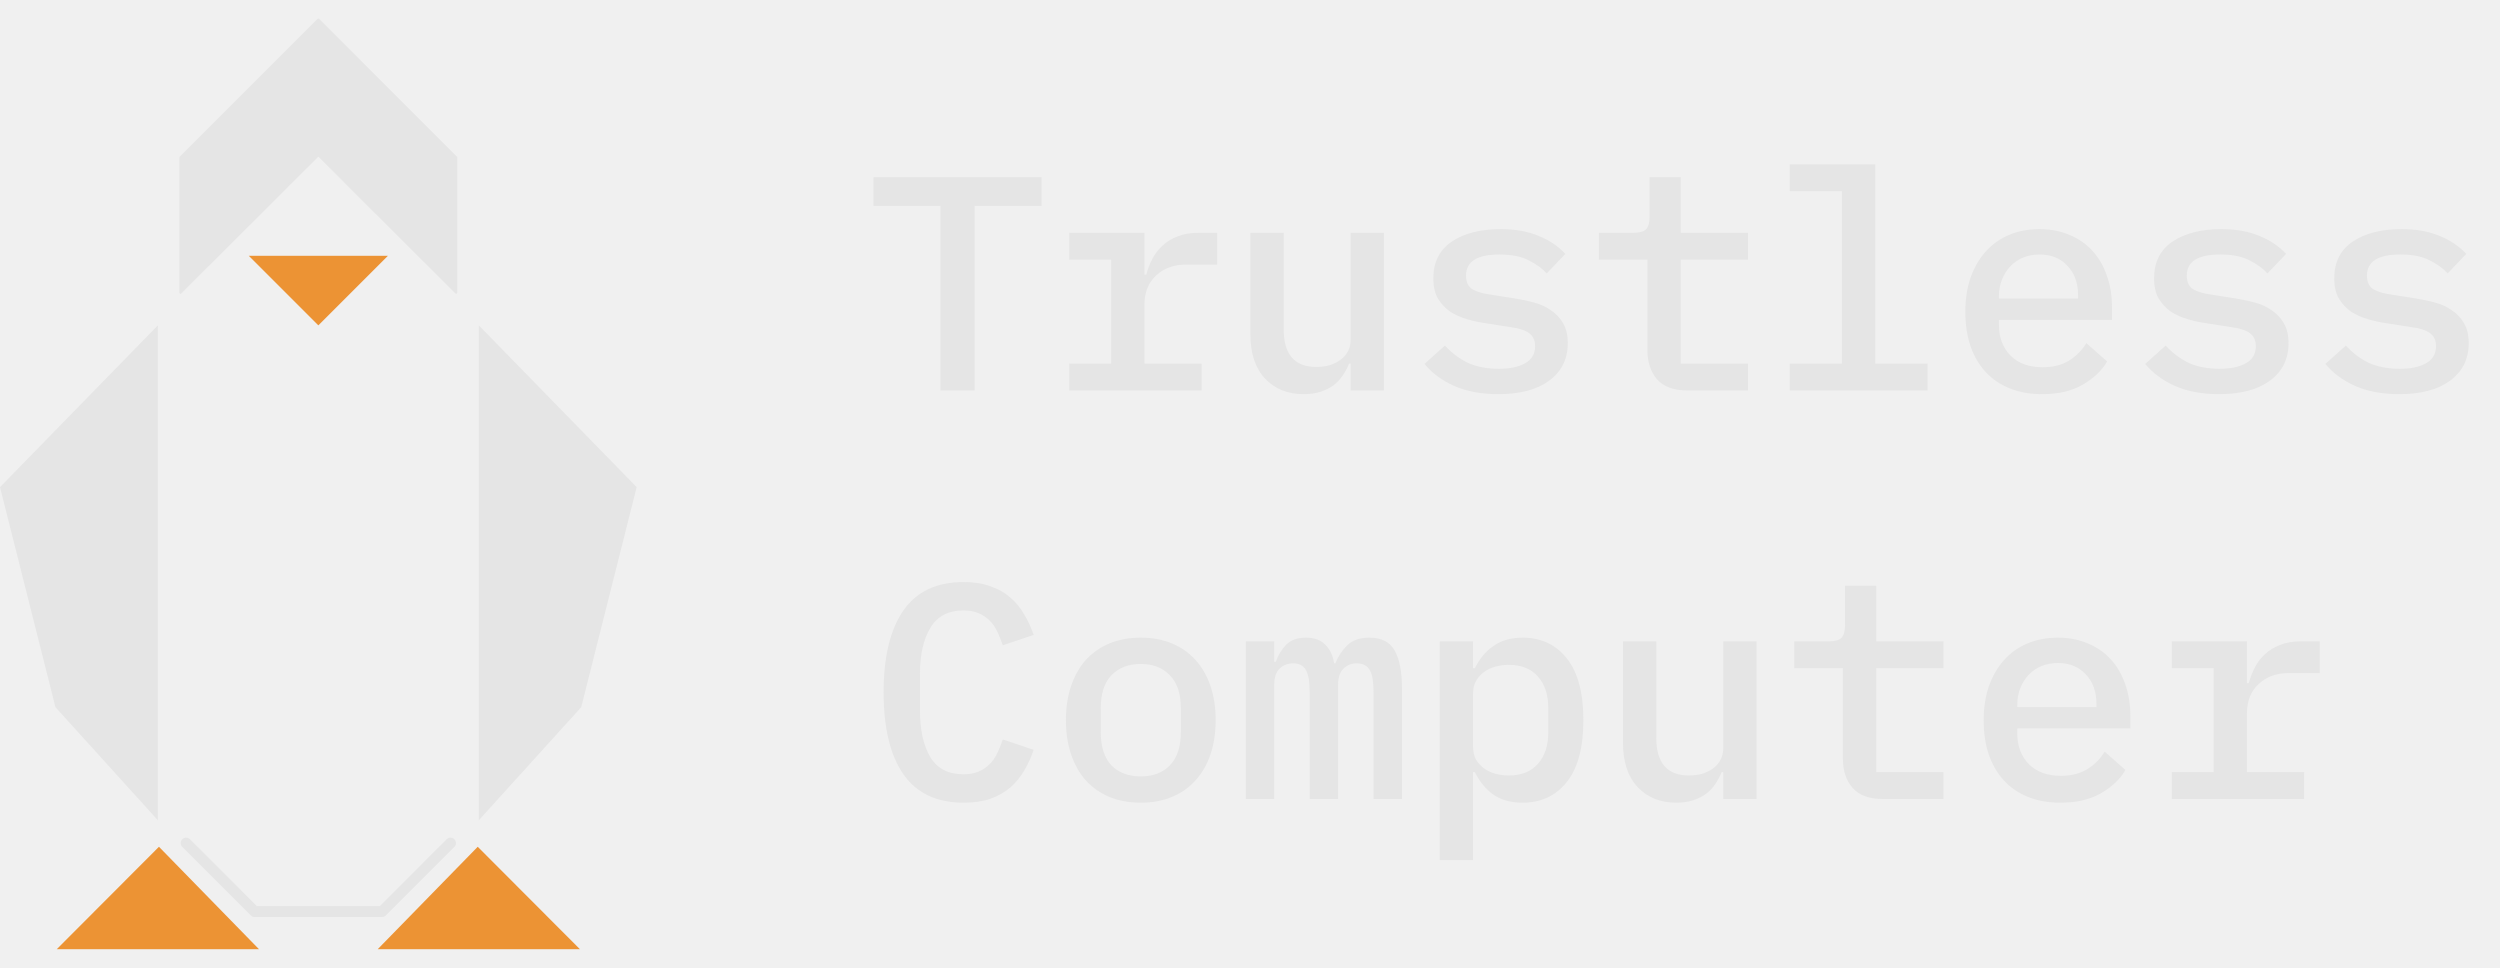
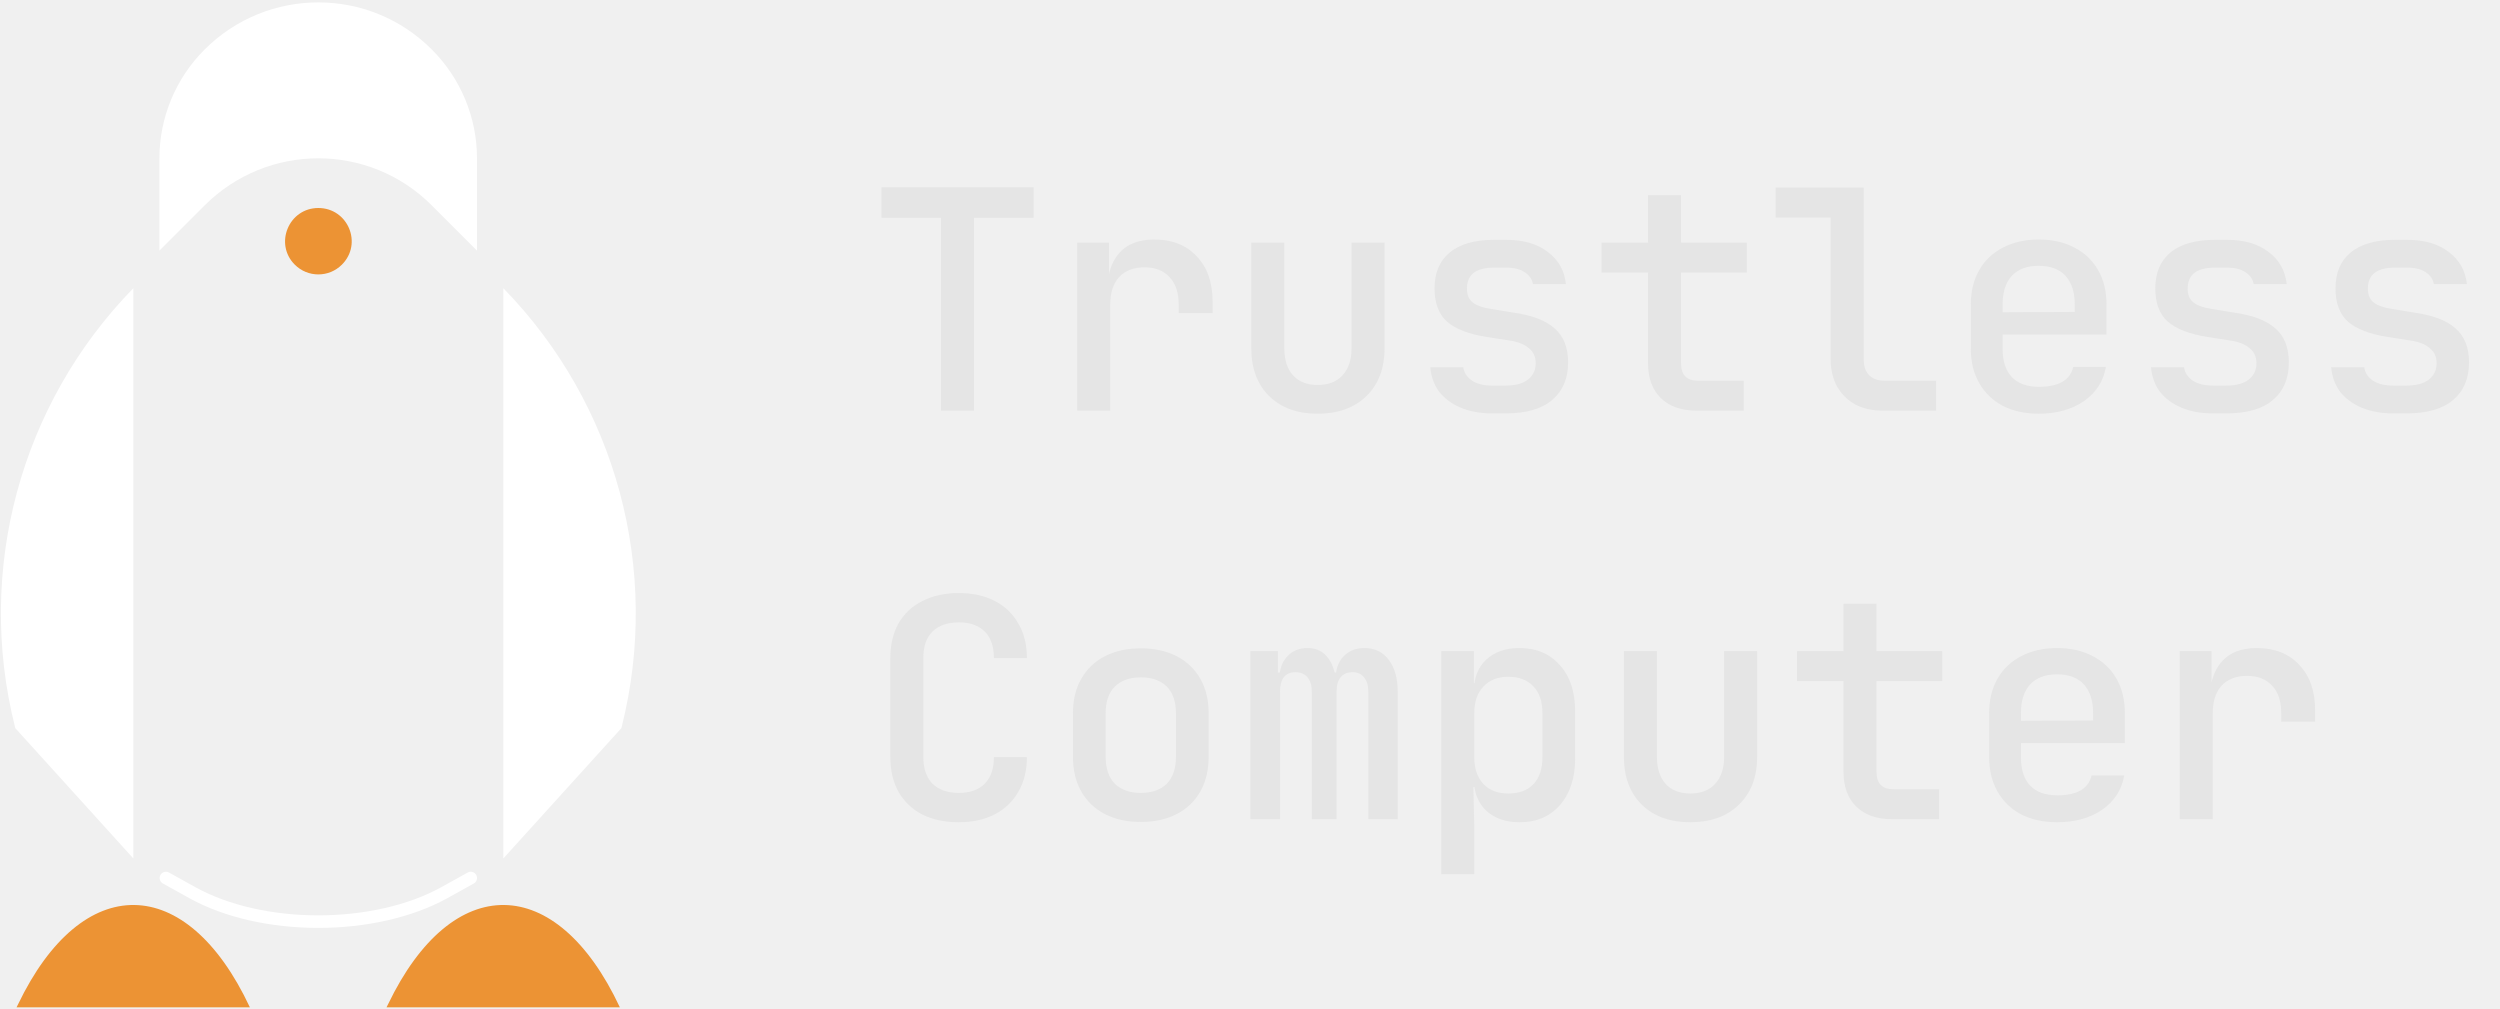
- <svg xmlns="http://www.w3.org/2000/svg" width="124" height="48" viewBox="0 0 124 48" fill="none">
-   <path d="M7.884 42L2.815 47.08H12.845L7.884 42Z" fill="#EC9334" />
-   <path d="M23.695 42L28.764 47.08H18.734L23.695 42Z" fill="#EC9334" />
-   <path d="M12.339 12.687L15.79 16.138L19.241 12.687H12.339Z" fill="#EC9334" />
-   <path d="M15.79 0.974L8.952 7.812V14.52L15.79 7.693L22.627 14.52V7.812L15.79 0.974Z" fill="#E5E5E5" />
-   <path fill-rule="evenodd" clip-rule="evenodd" d="M15.79 0.92C15.804 0.92 15.818 0.926 15.828 0.936L22.666 7.773C22.676 7.784 22.681 7.797 22.681 7.812V14.52C22.681 14.542 22.668 14.561 22.648 14.57C22.628 14.578 22.605 14.573 22.589 14.558L15.79 7.769L8.99 14.558C8.975 14.573 8.951 14.578 8.931 14.57C8.911 14.561 8.898 14.542 8.898 14.52V7.812C8.898 7.797 8.904 7.784 8.914 7.773L15.752 0.936C15.762 0.926 15.775 0.92 15.79 0.92ZM15.79 1.05L9.006 7.834V14.39L15.752 7.655C15.773 7.634 15.807 7.634 15.828 7.655L22.573 14.39V7.834L15.79 1.05Z" fill="#E5E5E5" />
-   <path d="M23.749 16.138L31.579 24.162L28.829 35.076L23.749 40.685V16.138Z" fill="#E5E5E5" />
-   <path d="M7.83 16.138L0 24.162L2.75 35.076L7.83 40.685V16.138Z" fill="#E5E5E5" />
-   <path fill-rule="evenodd" clip-rule="evenodd" d="M9.041 41.626C9.147 41.521 9.317 41.521 9.423 41.626L12.741 44.945H18.838L22.156 41.626C22.261 41.521 22.432 41.521 22.537 41.626C22.643 41.732 22.643 41.902 22.537 42.008L19.14 45.405C19.09 45.456 19.021 45.484 18.949 45.484H12.629C12.558 45.484 12.489 45.456 12.439 45.405L9.041 42.008C8.936 41.902 8.936 41.732 9.041 41.626Z" fill="#E5E5E5" />
-   <path d="M48.343 10.213V19.368H46.646V10.213H43.326V8.788H51.663V10.213H48.343ZM53.036 18.035H55.113V12.881H53.036V11.547H56.765V13.624H56.856C56.927 13.351 57.028 13.088 57.159 12.835C57.291 12.583 57.458 12.366 57.66 12.184C57.862 11.992 58.109 11.84 58.402 11.729C58.695 11.608 59.039 11.547 59.433 11.547H60.373V13.123H58.827C58.221 13.123 57.725 13.305 57.341 13.669C56.957 14.023 56.765 14.503 56.765 15.109V18.035H59.6V19.368H53.036V18.035ZM66.991 18.035H66.915C66.834 18.237 66.728 18.434 66.597 18.626C66.476 18.808 66.324 18.969 66.142 19.111C65.96 19.242 65.748 19.348 65.505 19.429C65.263 19.51 64.98 19.55 64.657 19.55C63.868 19.55 63.232 19.293 62.747 18.777C62.262 18.262 62.019 17.529 62.019 16.579V11.547H63.671V16.337C63.671 17.58 64.212 18.201 65.293 18.201C65.505 18.201 65.713 18.176 65.915 18.125C66.117 18.065 66.299 17.979 66.46 17.868C66.622 17.757 66.749 17.62 66.839 17.459C66.941 17.287 66.991 17.085 66.991 16.852V11.547H68.643V19.368H66.991V18.035ZM74.322 19.55C73.473 19.55 72.74 19.414 72.124 19.141C71.517 18.868 71.027 18.504 70.653 18.05L71.669 17.14C72.012 17.514 72.396 17.802 72.821 18.004C73.255 18.196 73.766 18.292 74.352 18.292C74.887 18.292 75.317 18.201 75.64 18.019C75.974 17.837 76.14 17.555 76.14 17.171C76.14 17.009 76.11 16.872 76.049 16.761C75.989 16.65 75.903 16.559 75.792 16.488C75.681 16.418 75.549 16.362 75.398 16.322C75.256 16.281 75.105 16.251 74.943 16.231L73.7 16.034C73.397 15.993 73.089 15.928 72.775 15.837C72.462 15.746 72.179 15.619 71.927 15.458C71.684 15.286 71.482 15.069 71.32 14.806C71.169 14.543 71.093 14.21 71.093 13.806C71.093 13.007 71.396 12.401 72.002 11.986C72.619 11.572 73.427 11.365 74.428 11.365C75.155 11.365 75.782 11.476 76.307 11.698C76.843 11.911 77.287 12.209 77.641 12.593L76.716 13.563C76.514 13.331 76.226 13.118 75.852 12.926C75.479 12.724 74.983 12.623 74.367 12.623C73.266 12.623 72.715 12.972 72.715 13.669C72.715 14.002 72.831 14.235 73.063 14.366C73.306 14.488 73.589 14.568 73.912 14.609L75.155 14.806C75.468 14.856 75.777 14.922 76.08 15.003C76.393 15.084 76.671 15.21 76.913 15.382C77.166 15.544 77.368 15.756 77.52 16.018C77.681 16.281 77.762 16.615 77.762 17.019C77.762 17.807 77.454 18.429 76.838 18.883C76.231 19.328 75.393 19.55 74.322 19.55ZM83.713 19.368C83.026 19.368 82.521 19.186 82.198 18.823C81.874 18.449 81.713 17.969 81.713 17.383V12.881H79.302V11.547H81.015C81.308 11.547 81.516 11.491 81.637 11.38C81.758 11.259 81.819 11.047 81.819 10.744V8.788H83.365V11.547H86.7V12.881H83.365V18.035H86.7V19.368H83.713ZM88.77 18.035H91.362V9.485H88.77V8.152H93.014V18.035H95.606V19.368H88.77V18.035ZM101.285 19.55C100.689 19.55 100.153 19.454 99.678 19.262C99.203 19.07 98.804 18.797 98.481 18.444C98.157 18.09 97.91 17.666 97.738 17.171C97.566 16.665 97.48 16.099 97.48 15.473C97.48 14.846 97.566 14.28 97.738 13.775C97.92 13.27 98.167 12.84 98.481 12.487C98.804 12.123 99.193 11.845 99.648 11.653C100.102 11.461 100.608 11.365 101.164 11.365C101.709 11.365 102.204 11.461 102.649 11.653C103.094 11.835 103.473 12.098 103.786 12.441C104.099 12.785 104.337 13.194 104.498 13.669C104.67 14.144 104.756 14.669 104.756 15.245V15.867H99.147V16.125C99.147 16.741 99.34 17.246 99.724 17.64C100.108 18.024 100.638 18.216 101.315 18.216C101.82 18.216 102.25 18.11 102.604 17.898C102.967 17.676 103.26 17.383 103.483 17.019L104.513 17.928C104.251 18.383 103.846 18.767 103.301 19.08C102.765 19.394 102.093 19.55 101.285 19.55ZM101.164 12.623C100.87 12.623 100.598 12.674 100.345 12.775C100.102 12.876 99.89 13.022 99.708 13.214C99.537 13.396 99.4 13.614 99.299 13.866C99.198 14.119 99.147 14.397 99.147 14.7V14.806H103.073V14.654C103.073 14.038 102.897 13.548 102.543 13.184C102.199 12.81 101.74 12.623 101.164 12.623ZM110.07 19.55C109.222 19.55 108.489 19.414 107.873 19.141C107.266 18.868 106.776 18.504 106.402 18.05L107.418 17.14C107.761 17.514 108.145 17.802 108.57 18.004C109.004 18.196 109.515 18.292 110.101 18.292C110.636 18.292 111.066 18.201 111.389 18.019C111.723 17.837 111.889 17.555 111.889 17.171C111.889 17.009 111.859 16.872 111.798 16.761C111.738 16.65 111.652 16.559 111.541 16.488C111.43 16.418 111.298 16.362 111.147 16.322C111.005 16.281 110.854 16.251 110.692 16.231L109.449 16.034C109.146 15.993 108.838 15.928 108.524 15.837C108.211 15.746 107.928 15.619 107.676 15.458C107.433 15.286 107.231 15.069 107.069 14.806C106.918 14.543 106.842 14.21 106.842 13.806C106.842 13.007 107.145 12.401 107.751 11.986C108.368 11.572 109.176 11.365 110.177 11.365C110.904 11.365 111.531 11.476 112.056 11.698C112.592 11.911 113.036 12.209 113.39 12.593L112.465 13.563C112.263 13.331 111.975 13.118 111.601 12.926C111.228 12.724 110.732 12.623 110.116 12.623C109.014 12.623 108.464 12.972 108.464 13.669C108.464 14.002 108.58 14.235 108.812 14.366C109.055 14.488 109.338 14.568 109.661 14.609L110.904 14.806C111.217 14.856 111.526 14.922 111.829 15.003C112.142 15.084 112.42 15.21 112.662 15.382C112.915 15.544 113.117 15.756 113.269 16.018C113.43 16.281 113.511 16.615 113.511 17.019C113.511 17.807 113.203 18.429 112.587 18.883C111.98 19.328 111.142 19.55 110.07 19.55ZM119.008 19.55C118.159 19.55 117.426 19.414 116.81 19.141C116.203 18.868 115.713 18.504 115.339 18.05L116.355 17.14C116.699 17.514 117.083 17.802 117.507 18.004C117.942 18.196 118.452 18.292 119.038 18.292C119.574 18.292 120.003 18.201 120.326 18.019C120.66 17.837 120.827 17.555 120.827 17.171C120.827 17.009 120.796 16.872 120.736 16.761C120.675 16.65 120.589 16.559 120.478 16.488C120.367 16.418 120.235 16.362 120.084 16.322C119.942 16.281 119.791 16.251 119.629 16.231L118.386 16.034C118.083 15.993 117.775 15.928 117.462 15.837C117.148 15.746 116.865 15.619 116.613 15.458C116.37 15.286 116.168 15.069 116.006 14.806C115.855 14.543 115.779 14.21 115.779 13.806C115.779 13.007 116.082 12.401 116.689 11.986C117.305 11.572 118.113 11.365 119.114 11.365C119.841 11.365 120.468 11.476 120.993 11.698C121.529 11.911 121.974 12.209 122.327 12.593L121.403 13.563C121.201 13.331 120.913 13.118 120.539 12.926C120.165 12.724 119.67 12.623 119.053 12.623C117.952 12.623 117.401 12.972 117.401 13.669C117.401 14.002 117.517 14.235 117.75 14.366C117.992 14.488 118.275 14.568 118.598 14.609L119.841 14.806C120.155 14.856 120.463 14.922 120.766 15.003C121.079 15.084 121.357 15.21 121.6 15.382C121.852 15.544 122.054 15.756 122.206 16.018C122.368 16.281 122.449 16.615 122.449 17.019C122.449 17.807 122.14 18.429 121.524 18.883C120.918 19.328 120.079 19.55 119.008 19.55Z" fill="#E5E5E5" />
-   <path d="M47.798 39.813C46.454 39.813 45.453 39.339 44.797 38.389C44.15 37.439 43.826 36.09 43.826 34.342C43.826 32.593 44.15 31.244 44.797 30.294C45.453 29.344 46.454 28.869 47.798 28.869C48.313 28.869 48.758 28.94 49.132 29.082C49.516 29.213 49.844 29.4 50.117 29.642C50.39 29.875 50.617 30.153 50.799 30.476C50.991 30.79 51.148 31.128 51.269 31.492L49.738 32.007C49.657 31.765 49.566 31.537 49.465 31.325C49.364 31.113 49.238 30.931 49.086 30.779C48.935 30.628 48.753 30.506 48.541 30.416C48.338 30.325 48.086 30.279 47.783 30.279C47.035 30.279 46.489 30.567 46.146 31.143C45.802 31.709 45.63 32.477 45.63 33.447V35.236C45.63 36.206 45.802 36.979 46.146 37.555C46.489 38.121 47.035 38.404 47.783 38.404C48.086 38.404 48.338 38.358 48.541 38.267C48.753 38.176 48.935 38.055 49.086 37.904C49.238 37.752 49.364 37.57 49.465 37.358C49.566 37.146 49.657 36.918 49.738 36.676L51.269 37.191C51.148 37.555 50.991 37.898 50.799 38.222C50.617 38.535 50.39 38.813 50.117 39.056C49.844 39.288 49.516 39.475 49.132 39.616C48.758 39.748 48.313 39.813 47.798 39.813ZM56.583 39.813C56.007 39.813 55.487 39.718 55.022 39.526C54.567 39.334 54.178 39.061 53.855 38.707C53.542 38.353 53.299 37.924 53.127 37.419C52.956 36.913 52.87 36.347 52.87 35.721C52.87 35.094 52.956 34.528 53.127 34.023C53.299 33.518 53.542 33.088 53.855 32.735C54.178 32.381 54.567 32.108 55.022 31.916C55.487 31.724 56.007 31.628 56.583 31.628C57.159 31.628 57.675 31.724 58.13 31.916C58.594 32.108 58.983 32.381 59.297 32.735C59.62 33.088 59.868 33.518 60.039 34.023C60.211 34.528 60.297 35.094 60.297 35.721C60.297 36.347 60.211 36.913 60.039 37.419C59.868 37.924 59.62 38.353 59.297 38.707C58.983 39.061 58.594 39.334 58.13 39.526C57.675 39.718 57.159 39.813 56.583 39.813ZM56.583 38.51C57.19 38.51 57.67 38.328 58.023 37.964C58.387 37.59 58.569 37.04 58.569 36.312V35.13C58.569 34.402 58.387 33.856 58.023 33.493C57.67 33.119 57.19 32.932 56.583 32.932C55.977 32.932 55.492 33.119 55.128 33.493C54.775 33.856 54.598 34.402 54.598 35.13V36.312C54.598 37.04 54.775 37.59 55.128 37.964C55.492 38.328 55.977 38.51 56.583 38.51ZM61.792 39.632V31.81H63.202V32.826H63.277C63.399 32.492 63.57 32.209 63.793 31.977C64.025 31.744 64.353 31.628 64.778 31.628C65.192 31.628 65.511 31.744 65.733 31.977C65.965 32.199 66.112 32.507 66.172 32.901H66.233C66.375 32.548 66.572 32.25 66.824 32.007C67.077 31.755 67.441 31.628 67.916 31.628C68.522 31.628 68.941 31.84 69.174 32.265C69.416 32.689 69.537 33.311 69.537 34.129V39.632H68.128V34.342C68.128 33.796 68.062 33.422 67.931 33.22C67.799 33.008 67.587 32.901 67.294 32.901C67.031 32.901 66.809 32.992 66.627 33.174C66.455 33.346 66.37 33.609 66.37 33.962V39.632H64.96V34.342C64.96 33.796 64.894 33.422 64.763 33.22C64.641 33.008 64.434 32.901 64.141 32.901C63.868 32.901 63.641 32.992 63.459 33.174C63.287 33.346 63.202 33.609 63.202 33.962V39.632H61.792ZM71.411 31.81H73.063V33.144H73.154C73.387 32.669 73.695 32.3 74.079 32.038C74.463 31.765 74.943 31.628 75.519 31.628C76.439 31.628 77.171 31.972 77.717 32.659C78.263 33.346 78.535 34.367 78.535 35.721C78.535 37.075 78.263 38.096 77.717 38.783C77.171 39.47 76.439 39.813 75.519 39.813C74.943 39.813 74.463 39.682 74.079 39.419C73.695 39.147 73.387 38.773 73.154 38.298H73.063V42.663H71.411V31.81ZM74.837 38.464C75.463 38.464 75.943 38.272 76.277 37.888C76.62 37.504 76.792 36.994 76.792 36.358V35.084C76.792 34.448 76.62 33.937 76.277 33.553C75.943 33.169 75.463 32.977 74.837 32.977C74.594 32.977 74.367 33.008 74.155 33.068C73.943 33.129 73.756 33.22 73.594 33.341C73.432 33.462 73.301 33.614 73.2 33.796C73.109 33.968 73.063 34.175 73.063 34.417V37.024C73.063 37.267 73.109 37.479 73.2 37.661C73.301 37.833 73.432 37.979 73.594 38.101C73.756 38.222 73.943 38.313 74.155 38.373C74.367 38.434 74.594 38.464 74.837 38.464ZM85.472 38.298H85.396C85.315 38.5 85.209 38.697 85.078 38.889C84.956 39.071 84.805 39.232 84.623 39.374C84.441 39.505 84.229 39.611 83.986 39.692C83.744 39.773 83.461 39.813 83.138 39.813C82.349 39.813 81.713 39.556 81.228 39.04C80.743 38.525 80.5 37.792 80.5 36.843V31.81H82.152V36.6C82.152 37.843 82.693 38.464 83.774 38.464C83.986 38.464 84.194 38.439 84.396 38.389C84.598 38.328 84.78 38.242 84.941 38.131C85.103 38.02 85.229 37.883 85.32 37.722C85.421 37.55 85.472 37.348 85.472 37.115V31.81H87.124V39.632H85.472V38.298ZM93.409 39.632C92.721 39.632 92.216 39.45 91.893 39.086C91.569 38.712 91.408 38.232 91.408 37.646V33.144H88.998V31.81H90.71C91.004 31.81 91.211 31.755 91.332 31.643C91.453 31.522 91.514 31.31 91.514 31.007V29.051H93.06V31.81H96.395V33.144H93.06V38.298H96.395V39.632H93.409ZM102.194 39.813C101.598 39.813 101.062 39.718 100.588 39.526C100.113 39.334 99.713 39.061 99.39 38.707C99.067 38.353 98.819 37.929 98.647 37.434C98.475 36.928 98.39 36.362 98.39 35.736C98.39 35.109 98.475 34.544 98.647 34.038C98.829 33.533 99.077 33.104 99.39 32.75C99.713 32.386 100.102 32.108 100.557 31.916C101.012 31.724 101.517 31.628 102.073 31.628C102.619 31.628 103.114 31.724 103.558 31.916C104.003 32.098 104.382 32.361 104.695 32.704C105.009 33.048 105.246 33.457 105.408 33.932C105.58 34.407 105.665 34.933 105.665 35.509V36.13H100.057V36.388C100.057 37.004 100.249 37.51 100.633 37.904C101.017 38.288 101.548 38.48 102.225 38.48C102.73 38.48 103.159 38.373 103.513 38.161C103.877 37.939 104.17 37.646 104.392 37.282L105.423 38.192C105.16 38.646 104.756 39.03 104.21 39.344C103.675 39.657 103.003 39.813 102.194 39.813ZM102.073 32.886C101.78 32.886 101.507 32.937 101.254 33.038C101.012 33.139 100.8 33.285 100.618 33.477C100.446 33.659 100.31 33.877 100.209 34.129C100.108 34.382 100.057 34.66 100.057 34.963V35.069H103.983V34.917C103.983 34.301 103.806 33.811 103.452 33.447C103.109 33.073 102.649 32.886 102.073 32.886ZM107.721 38.298H109.798V33.144H107.721V31.81H111.45V33.887H111.541C111.612 33.614 111.713 33.351 111.844 33.099C111.975 32.846 112.142 32.629 112.344 32.447C112.546 32.255 112.794 32.103 113.087 31.992C113.38 31.871 113.724 31.81 114.118 31.81H115.057V33.386H113.511C112.905 33.386 112.41 33.568 112.026 33.932C111.642 34.286 111.45 34.766 111.45 35.372V38.298H114.284V39.632H107.721V38.298Z" fill="#E5E5E5" />
+ <svg xmlns="http://www.w3.org/2000/svg" width="124" height="50" viewBox="0 0 124 50" fill="none">
+   <g clip-path="url(#clip0_6961_4989)">
+     <path d="M0.895 49.816L0.82 49.965H12.395C9.25 43.251 4.078 43.189 0.895 49.816Z" fill="#EC9334" />
+     <path d="M19.246 49.816L19.171 49.965H30.746C27.601 43.251 22.429 43.189 19.246 49.816Z" fill="#EC9334" />
+     <path d="M14.621 13.127C15.267 13.773 16.312 13.773 16.958 13.127C18.003 12.082 17.256 10.317 15.79 10.317C14.322 10.317 13.589 12.095 14.621 13.127Z" fill="#EC9334" />
+     <path d="M10.145 2.46C8.715 3.889 7.907 5.829 7.907 7.855V12.431L10.145 10.193C13.266 7.072 18.313 7.072 21.422 10.193L23.659 12.431V7.855C23.659 5.829 22.851 3.889 21.422 2.46C18.313 -0.661 13.266 -0.661 10.145 2.46Z" fill="white" />
+     <path d="M24.965 14.295C30.572 20.039 32.797 28.282 30.833 36.065L30.821 36.115L24.965 42.58V14.295Z" fill="white" />
+     <path d="M6.614 14.295C1.007 20.039 -1.218 28.282 0.746 36.065L0.758 36.115L6.614 42.58V14.295Z" fill="white" />
+     <path d="M23.349 43.549C23.349 43.549 22.341 44.109 22.006 44.295C20.352 45.203 18.114 45.713 15.79 45.713C13.452 45.713 11.227 45.203 9.573 44.295C9.238 44.109 8.23 43.549 8.23 43.549" stroke="white" stroke-width="0.622" stroke-miterlimit="10" stroke-linecap="round" stroke-linejoin="round" />
+   </g>
+   <path d="M46.676 20.368V10.804H43.72V9.288H51.269V10.804H48.313V20.368H46.676ZM53.431 20.368V12.032H55.007V13.623H55.401L54.901 14.608C54.901 13.709 55.098 13.032 55.492 12.577C55.886 12.112 56.472 11.88 57.25 11.88C58.14 11.88 58.842 12.158 59.357 12.714C59.883 13.259 60.146 14.012 60.146 14.972V15.533H58.463V15.109C58.463 14.512 58.311 14.058 58.008 13.744C57.715 13.421 57.301 13.259 56.765 13.259C56.23 13.259 55.81 13.421 55.507 13.744C55.214 14.068 55.068 14.523 55.068 15.109V20.368H53.431ZM65.354 20.52C64.353 20.52 63.555 20.232 62.959 19.656C62.363 19.07 62.065 18.277 62.065 17.276V12.032H63.702V17.276C63.702 17.852 63.848 18.302 64.141 18.625C64.434 18.939 64.839 19.095 65.354 19.095C65.879 19.095 66.289 18.939 66.582 18.625C66.885 18.302 67.037 17.852 67.037 17.276V12.032H68.674V17.276C68.674 18.277 68.37 19.07 67.764 19.656C67.168 20.232 66.365 20.52 65.354 20.52ZM74.018 20.505C73.422 20.505 72.897 20.409 72.442 20.217C71.997 20.025 71.644 19.762 71.381 19.429C71.128 19.085 70.982 18.681 70.941 18.216H72.578C72.619 18.489 72.765 18.711 73.018 18.883C73.271 19.045 73.604 19.125 74.018 19.125H74.67C75.165 19.125 75.539 19.024 75.792 18.822C76.044 18.62 76.171 18.352 76.171 18.019C76.171 17.696 76.055 17.443 75.822 17.261C75.6 17.069 75.266 16.943 74.822 16.882L73.746 16.715C72.856 16.574 72.199 16.321 71.775 15.957C71.361 15.584 71.153 15.033 71.153 14.305C71.153 13.537 71.401 12.946 71.896 12.532C72.401 12.107 73.144 11.895 74.124 11.895H74.7C75.57 11.895 76.262 12.097 76.777 12.502C77.303 12.896 77.601 13.426 77.671 14.093H76.034C75.994 13.851 75.858 13.653 75.625 13.502C75.403 13.35 75.095 13.274 74.7 13.274H74.124C73.65 13.274 73.301 13.366 73.079 13.547C72.866 13.719 72.76 13.977 72.76 14.32C72.76 14.624 72.856 14.851 73.048 15.002C73.24 15.154 73.538 15.26 73.943 15.321L75.049 15.503C75.989 15.634 76.676 15.897 77.111 16.291C77.555 16.675 77.778 17.236 77.778 17.974C77.778 18.772 77.515 19.393 76.989 19.838C76.474 20.282 75.701 20.505 74.67 20.505H74.018ZM84.153 20.368C83.395 20.368 82.804 20.161 82.38 19.747C81.955 19.333 81.743 18.757 81.743 18.019V13.517H79.439V12.032H81.743V9.682H83.38V12.032H86.639V13.517H83.38V18.019C83.38 18.595 83.658 18.883 84.214 18.883H86.487V20.368H84.153ZM93.378 20.368C92.863 20.368 92.413 20.267 92.029 20.065C91.645 19.853 91.342 19.555 91.12 19.171C90.908 18.787 90.801 18.342 90.801 17.837V10.789H88.073V9.303H92.439V17.837C92.439 18.16 92.529 18.418 92.711 18.61C92.893 18.792 93.141 18.883 93.454 18.883H96.031V20.368H93.378ZM101.118 20.52C100.441 20.52 99.845 20.389 99.329 20.126C98.824 19.853 98.435 19.474 98.162 18.989C97.889 18.504 97.753 17.938 97.753 17.291V15.109C97.753 14.452 97.889 13.886 98.162 13.411C98.435 12.926 98.824 12.552 99.329 12.289C99.845 12.016 100.441 11.88 101.118 11.88C101.805 11.88 102.401 12.016 102.907 12.289C103.412 12.552 103.801 12.926 104.074 13.411C104.347 13.886 104.483 14.452 104.483 15.109V16.594H99.329V17.291C99.329 17.908 99.481 18.378 99.784 18.701C100.097 19.024 100.547 19.186 101.133 19.186C101.608 19.186 101.992 19.105 102.285 18.944C102.578 18.772 102.76 18.524 102.831 18.201H104.453C104.332 18.908 103.968 19.474 103.361 19.898C102.755 20.313 102.007 20.52 101.118 20.52ZM102.907 15.609V15.094C102.907 14.487 102.755 14.017 102.452 13.684C102.149 13.35 101.704 13.184 101.118 13.184C100.542 13.184 100.097 13.35 99.784 13.684C99.481 14.017 99.329 14.492 99.329 15.109V15.488L103.028 15.472L102.907 15.609ZM109.767 20.505C109.171 20.505 108.646 20.409 108.191 20.217C107.746 20.025 107.393 19.762 107.13 19.429C106.877 19.085 106.731 18.681 106.69 18.216H108.327C108.368 18.489 108.514 18.711 108.767 18.883C109.02 19.045 109.353 19.125 109.767 19.125H110.419C110.914 19.125 111.288 19.024 111.541 18.822C111.793 18.62 111.92 18.352 111.92 18.019C111.92 17.696 111.804 17.443 111.571 17.261C111.349 17.069 111.015 16.943 110.571 16.882L109.494 16.715C108.605 16.574 107.948 16.321 107.524 15.957C107.11 15.584 106.902 15.033 106.902 14.305C106.902 13.537 107.15 12.946 107.645 12.532C108.15 12.107 108.893 11.895 109.873 11.895H110.449C111.318 11.895 112.011 12.097 112.526 12.502C113.052 12.896 113.35 13.426 113.42 14.093H111.783C111.743 13.851 111.606 13.653 111.374 13.502C111.152 13.35 110.844 13.274 110.449 13.274H109.873C109.398 13.274 109.05 13.366 108.828 13.547C108.615 13.719 108.509 13.977 108.509 14.32C108.509 14.624 108.605 14.851 108.797 15.002C108.989 15.154 109.287 15.26 109.692 15.321L110.798 15.503C111.738 15.634 112.425 15.897 112.86 16.291C113.304 16.675 113.526 17.236 113.526 17.974C113.526 18.772 113.264 19.393 112.738 19.838C112.223 20.282 111.45 20.505 110.419 20.505H109.767ZM118.705 20.505C118.108 20.505 117.583 20.409 117.128 20.217C116.683 20.025 116.33 19.762 116.067 19.429C115.814 19.085 115.668 18.681 115.627 18.216H117.265C117.305 18.489 117.451 18.711 117.704 18.883C117.957 19.045 118.29 19.125 118.705 19.125H119.356C119.851 19.125 120.225 19.024 120.478 18.822C120.731 18.62 120.857 18.352 120.857 18.019C120.857 17.696 120.741 17.443 120.508 17.261C120.286 17.069 119.953 16.943 119.508 16.882L118.432 16.715C117.542 16.574 116.886 16.321 116.461 15.957C116.047 15.584 115.84 15.033 115.84 14.305C115.84 13.537 116.087 12.946 116.582 12.532C117.088 12.107 117.83 11.895 118.811 11.895H119.387C120.256 11.895 120.948 12.097 121.463 12.502C121.989 12.896 122.287 13.426 122.358 14.093H120.721C120.68 13.851 120.544 13.653 120.311 13.502C120.089 13.35 119.781 13.274 119.387 13.274H118.811C118.336 13.274 117.987 13.366 117.765 13.547C117.553 13.719 117.446 13.977 117.446 14.32C117.446 14.624 117.542 14.851 117.734 15.002C117.926 15.154 118.225 15.26 118.629 15.321L119.735 15.503C120.675 15.634 121.362 15.897 121.797 16.291C122.241 16.675 122.464 17.236 122.464 17.974C122.464 18.772 122.201 19.393 121.675 19.838C121.16 20.282 120.387 20.505 119.356 20.505H118.705Z" fill="#E5E5E5" />
+   <path d="M47.555 40.783C46.868 40.783 46.267 40.657 45.752 40.404C45.246 40.142 44.852 39.768 44.569 39.282C44.296 38.787 44.16 38.211 44.16 37.554V32.643C44.16 31.976 44.296 31.4 44.569 30.915C44.852 30.43 45.246 30.061 45.752 29.809C46.267 29.546 46.868 29.415 47.555 29.415C48.242 29.415 48.839 29.546 49.344 29.809C49.849 30.072 50.238 30.445 50.511 30.93C50.794 31.405 50.935 31.976 50.935 32.643H49.298C49.298 32.067 49.147 31.628 48.844 31.325C48.541 31.021 48.111 30.87 47.555 30.87C46.999 30.87 46.565 31.021 46.252 31.325C45.949 31.628 45.797 32.062 45.797 32.628V37.554C45.797 38.12 45.949 38.56 46.252 38.873C46.565 39.176 46.999 39.328 47.555 39.328C48.111 39.328 48.541 39.176 48.844 38.873C49.147 38.56 49.298 38.12 49.298 37.554H50.935C50.935 38.211 50.794 38.782 50.511 39.267C50.238 39.752 49.849 40.126 49.344 40.389C48.839 40.652 48.242 40.783 47.555 40.783ZM56.583 40.768C55.896 40.768 55.3 40.637 54.795 40.374C54.29 40.111 53.901 39.737 53.628 39.252C53.355 38.767 53.218 38.196 53.218 37.539V35.387C53.218 34.72 53.355 34.149 53.628 33.674C53.901 33.189 54.29 32.815 54.795 32.552C55.3 32.29 55.896 32.158 56.583 32.158C57.271 32.158 57.867 32.29 58.372 32.552C58.877 32.815 59.266 33.189 59.539 33.674C59.812 34.149 59.949 34.72 59.949 35.387V37.539C59.949 38.196 59.812 38.767 59.539 39.252C59.266 39.737 58.877 40.111 58.372 40.374C57.867 40.637 57.271 40.768 56.583 40.768ZM56.583 39.328C57.139 39.328 57.569 39.176 57.872 38.873C58.175 38.56 58.327 38.115 58.327 37.539V35.387C58.327 34.801 58.175 34.356 57.872 34.053C57.569 33.75 57.139 33.598 56.583 33.598C56.038 33.598 55.608 33.75 55.295 34.053C54.992 34.356 54.84 34.801 54.84 35.387V37.539C54.84 38.115 54.992 38.56 55.295 38.873C55.608 39.176 56.038 39.328 56.583 39.328ZM62.019 40.632V32.295H63.383V33.356H63.687L63.459 33.674C63.459 33.209 63.586 32.84 63.838 32.568C64.091 32.285 64.429 32.143 64.854 32.143C65.308 32.143 65.657 32.32 65.9 32.674C66.152 33.027 66.279 33.512 66.279 34.129L65.915 33.356H66.491L66.248 33.674C66.248 33.209 66.375 32.84 66.627 32.568C66.89 32.285 67.239 32.143 67.673 32.143C68.189 32.143 68.593 32.34 68.886 32.734C69.179 33.118 69.325 33.634 69.325 34.28V40.632H67.87V34.326C67.87 34.013 67.799 33.77 67.658 33.598C67.527 33.426 67.335 33.341 67.082 33.341C66.829 33.341 66.632 33.426 66.491 33.598C66.359 33.76 66.294 33.998 66.294 34.311V40.632H65.066V34.326C65.066 34.002 64.995 33.76 64.854 33.598C64.712 33.426 64.51 33.341 64.247 33.341C63.995 33.341 63.803 33.426 63.671 33.598C63.55 33.76 63.489 33.998 63.489 34.311V40.632H62.019ZM71.487 43.36V32.295H73.109V33.886H73.457L73.109 34.265C73.109 33.608 73.311 33.093 73.715 32.719C74.129 32.335 74.68 32.143 75.367 32.143C76.206 32.143 76.873 32.426 77.368 32.992C77.874 33.548 78.126 34.311 78.126 35.281V37.63C78.126 38.277 78.01 38.838 77.778 39.313C77.555 39.778 77.237 40.142 76.823 40.404C76.418 40.657 75.933 40.783 75.367 40.783C74.69 40.783 74.145 40.596 73.73 40.222C73.316 39.838 73.109 39.318 73.109 38.661L73.457 39.04H73.079L73.124 40.98V43.36H71.487ZM74.807 39.358C75.342 39.358 75.756 39.207 76.049 38.904C76.353 38.59 76.504 38.141 76.504 37.554V35.372C76.504 34.786 76.353 34.341 76.049 34.038C75.756 33.725 75.342 33.568 74.807 33.568C74.291 33.568 73.882 33.73 73.579 34.053C73.276 34.366 73.124 34.806 73.124 35.372V37.554C73.124 38.12 73.276 38.565 73.579 38.888C73.882 39.202 74.291 39.358 74.807 39.358ZM83.835 40.783C82.834 40.783 82.036 40.495 81.44 39.919C80.844 39.333 80.546 38.54 80.546 37.539V32.295H82.183V37.539C82.183 38.115 82.329 38.565 82.622 38.888C82.915 39.202 83.319 39.358 83.835 39.358C84.36 39.358 84.769 39.202 85.062 38.888C85.366 38.565 85.517 38.115 85.517 37.539V32.295H87.154V37.539C87.154 38.54 86.851 39.333 86.245 39.919C85.649 40.495 84.845 40.783 83.835 40.783ZM93.848 40.632C93.09 40.632 92.499 40.424 92.075 40.01C91.65 39.596 91.438 39.02 91.438 38.282V33.78H89.134V32.295H91.438V29.945H93.075V32.295H96.334V33.78H93.075V38.282C93.075 38.858 93.353 39.146 93.909 39.146H96.183V40.632H93.848ZM102.028 40.783C101.35 40.783 100.754 40.652 100.239 40.389C99.734 40.116 99.345 39.737 99.072 39.252C98.799 38.767 98.662 38.201 98.662 37.554V35.372C98.662 34.715 98.799 34.149 99.072 33.674C99.345 33.189 99.734 32.815 100.239 32.552C100.754 32.28 101.35 32.143 102.028 32.143C102.715 32.143 103.311 32.28 103.816 32.552C104.321 32.815 104.71 33.189 104.983 33.674C105.256 34.149 105.393 34.715 105.393 35.372V36.857H100.239V37.554C100.239 38.171 100.39 38.641 100.694 38.964C101.007 39.288 101.457 39.449 102.043 39.449C102.518 39.449 102.902 39.368 103.195 39.207C103.488 39.035 103.67 38.787 103.74 38.464H105.362C105.241 39.171 104.877 39.737 104.271 40.162C103.665 40.576 102.917 40.783 102.028 40.783ZM103.816 35.872V35.357C103.816 34.75 103.665 34.28 103.361 33.947C103.058 33.614 102.614 33.447 102.028 33.447C101.452 33.447 101.007 33.614 100.694 33.947C100.39 34.28 100.239 34.755 100.239 35.372V35.751L103.937 35.736L103.816 35.872ZM108.115 40.632V32.295H109.692V33.886H110.086L109.585 34.872C109.585 33.972 109.782 33.295 110.177 32.84C110.571 32.376 111.157 32.143 111.935 32.143C112.824 32.143 113.526 32.421 114.042 32.977C114.567 33.523 114.83 34.275 114.83 35.235V35.796H113.148V35.372C113.148 34.776 112.996 34.321 112.693 34.008C112.4 33.684 111.985 33.523 111.45 33.523C110.914 33.523 110.495 33.684 110.192 34.008C109.899 34.331 109.752 34.786 109.752 35.372V40.632H108.115Z" fill="#E5E5E5" />
+   <defs>
+     <clipPath id="clip0_6961_4989">
+       <rect width="31.579" height="49.979" fill="white" transform="translate(0 0.0102539)" />
+     </clipPath>
+   </defs>
</svg>
